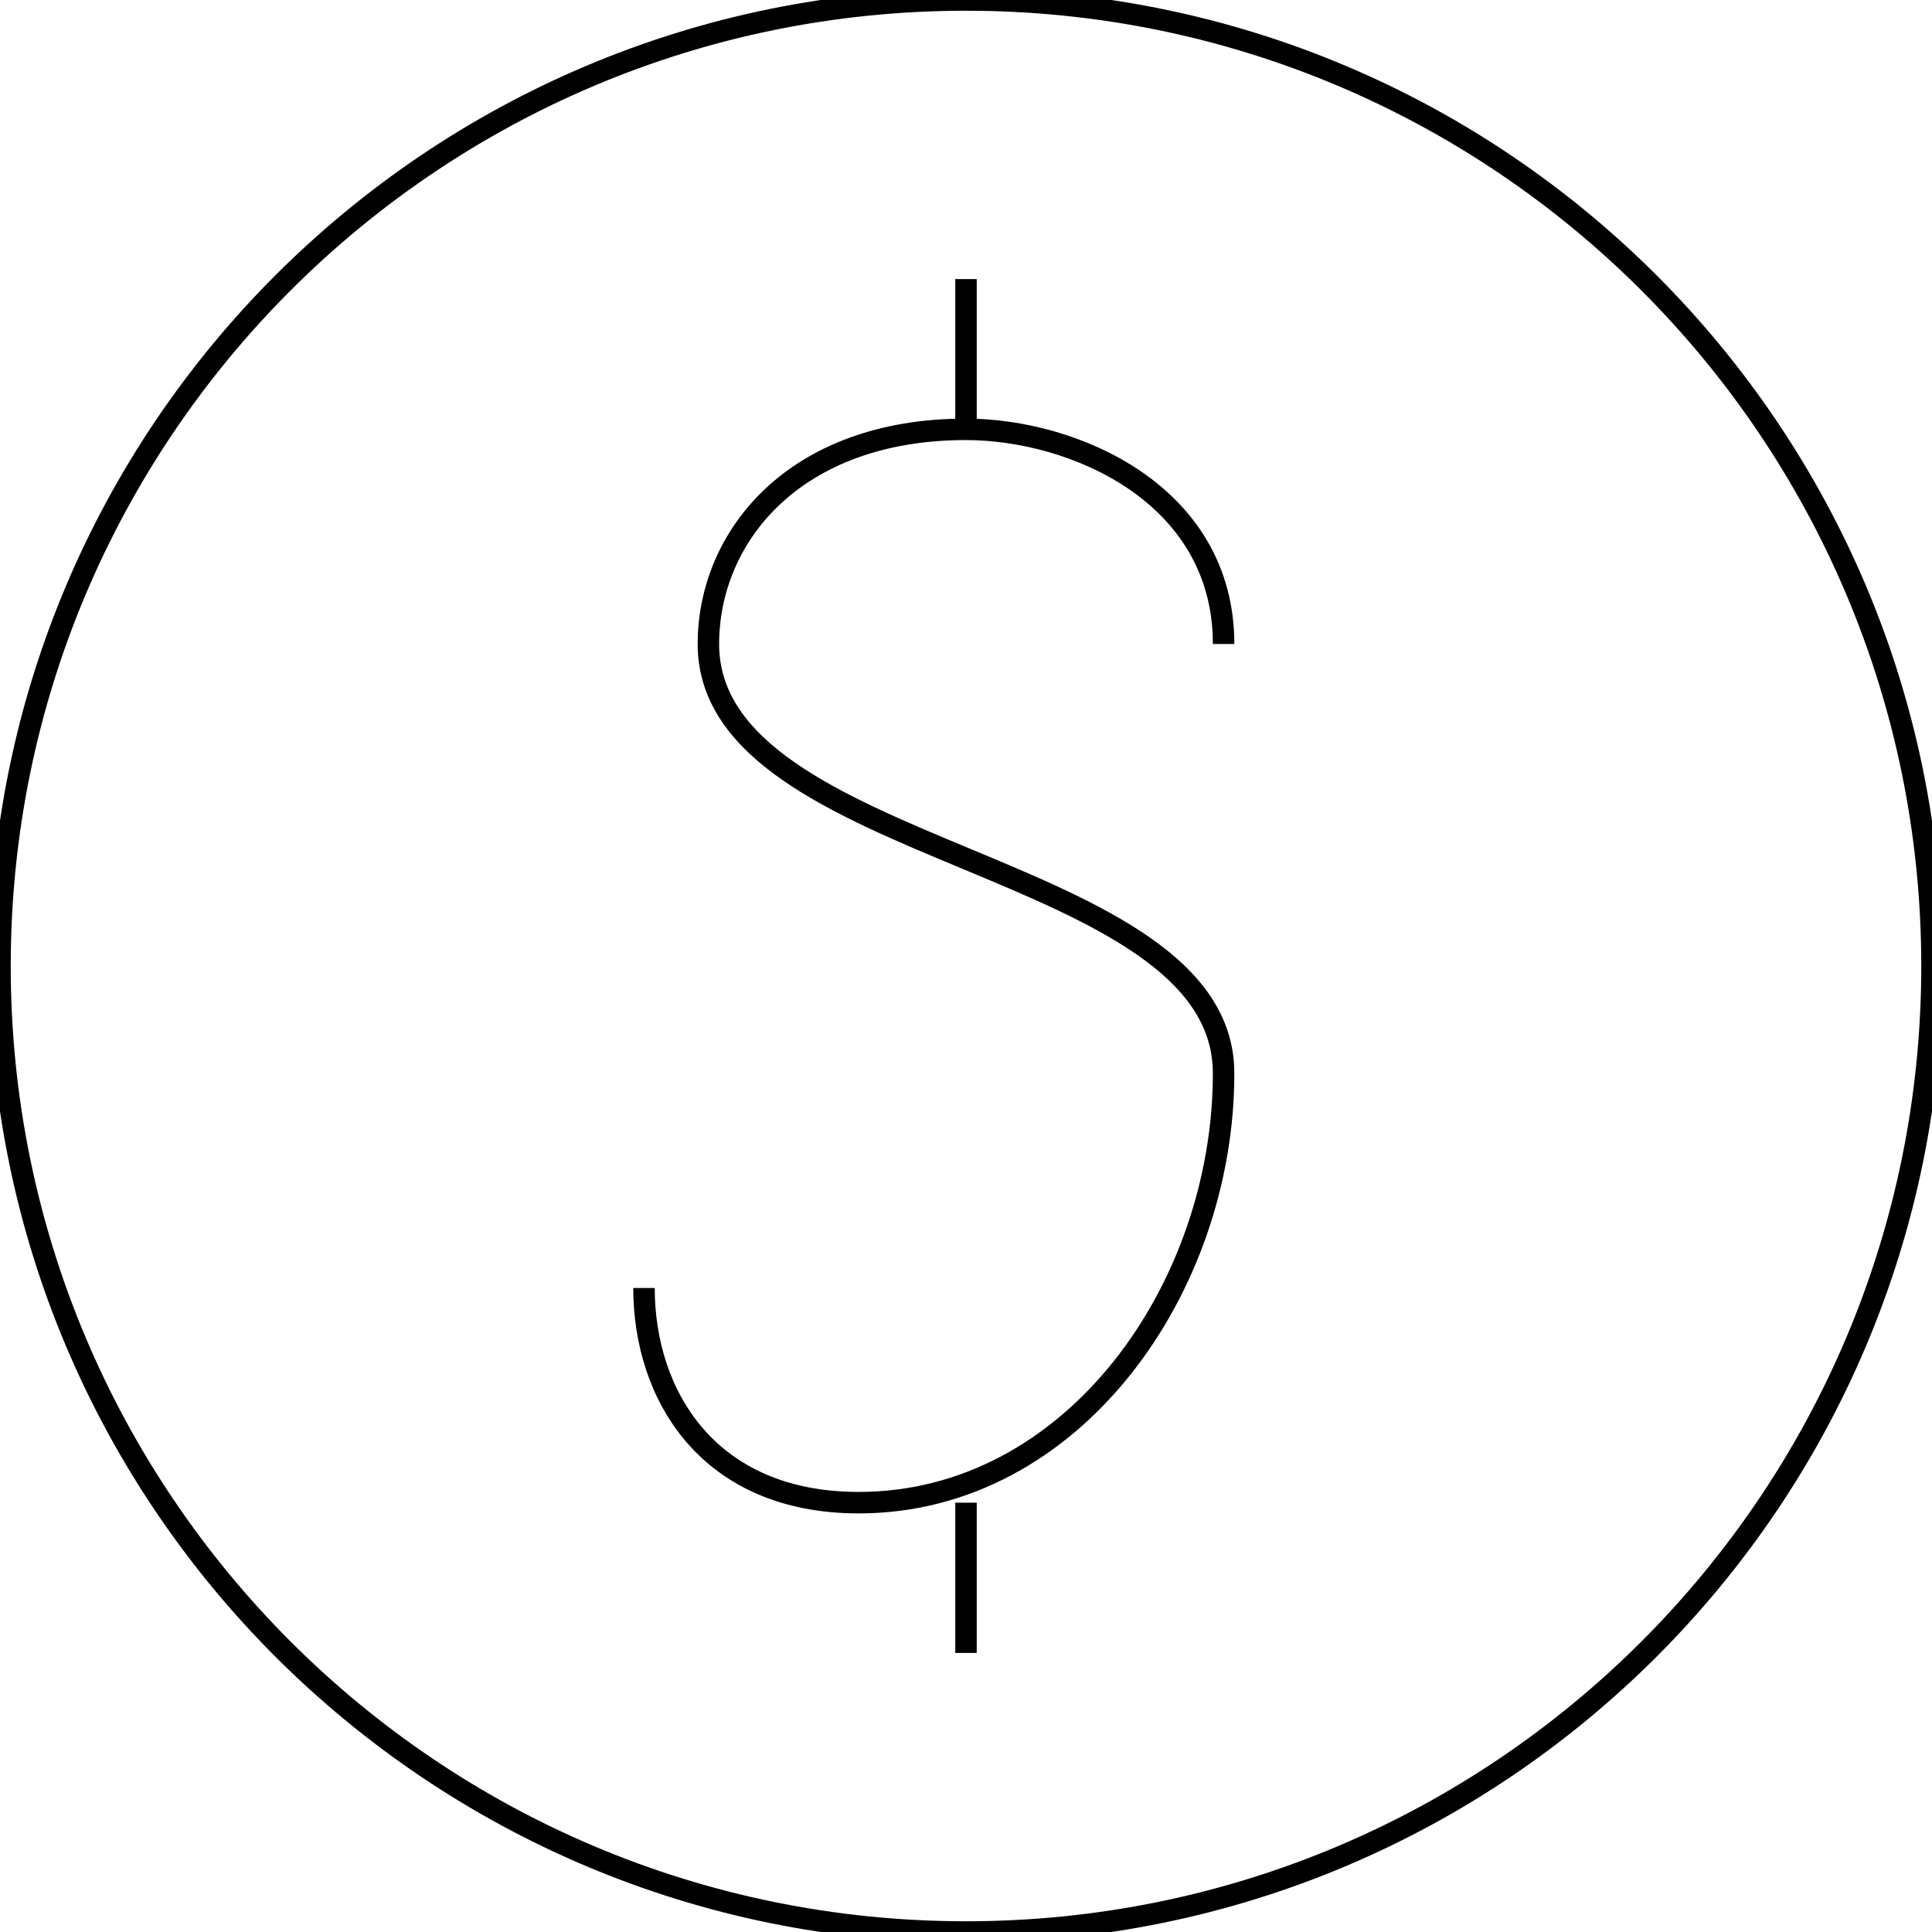
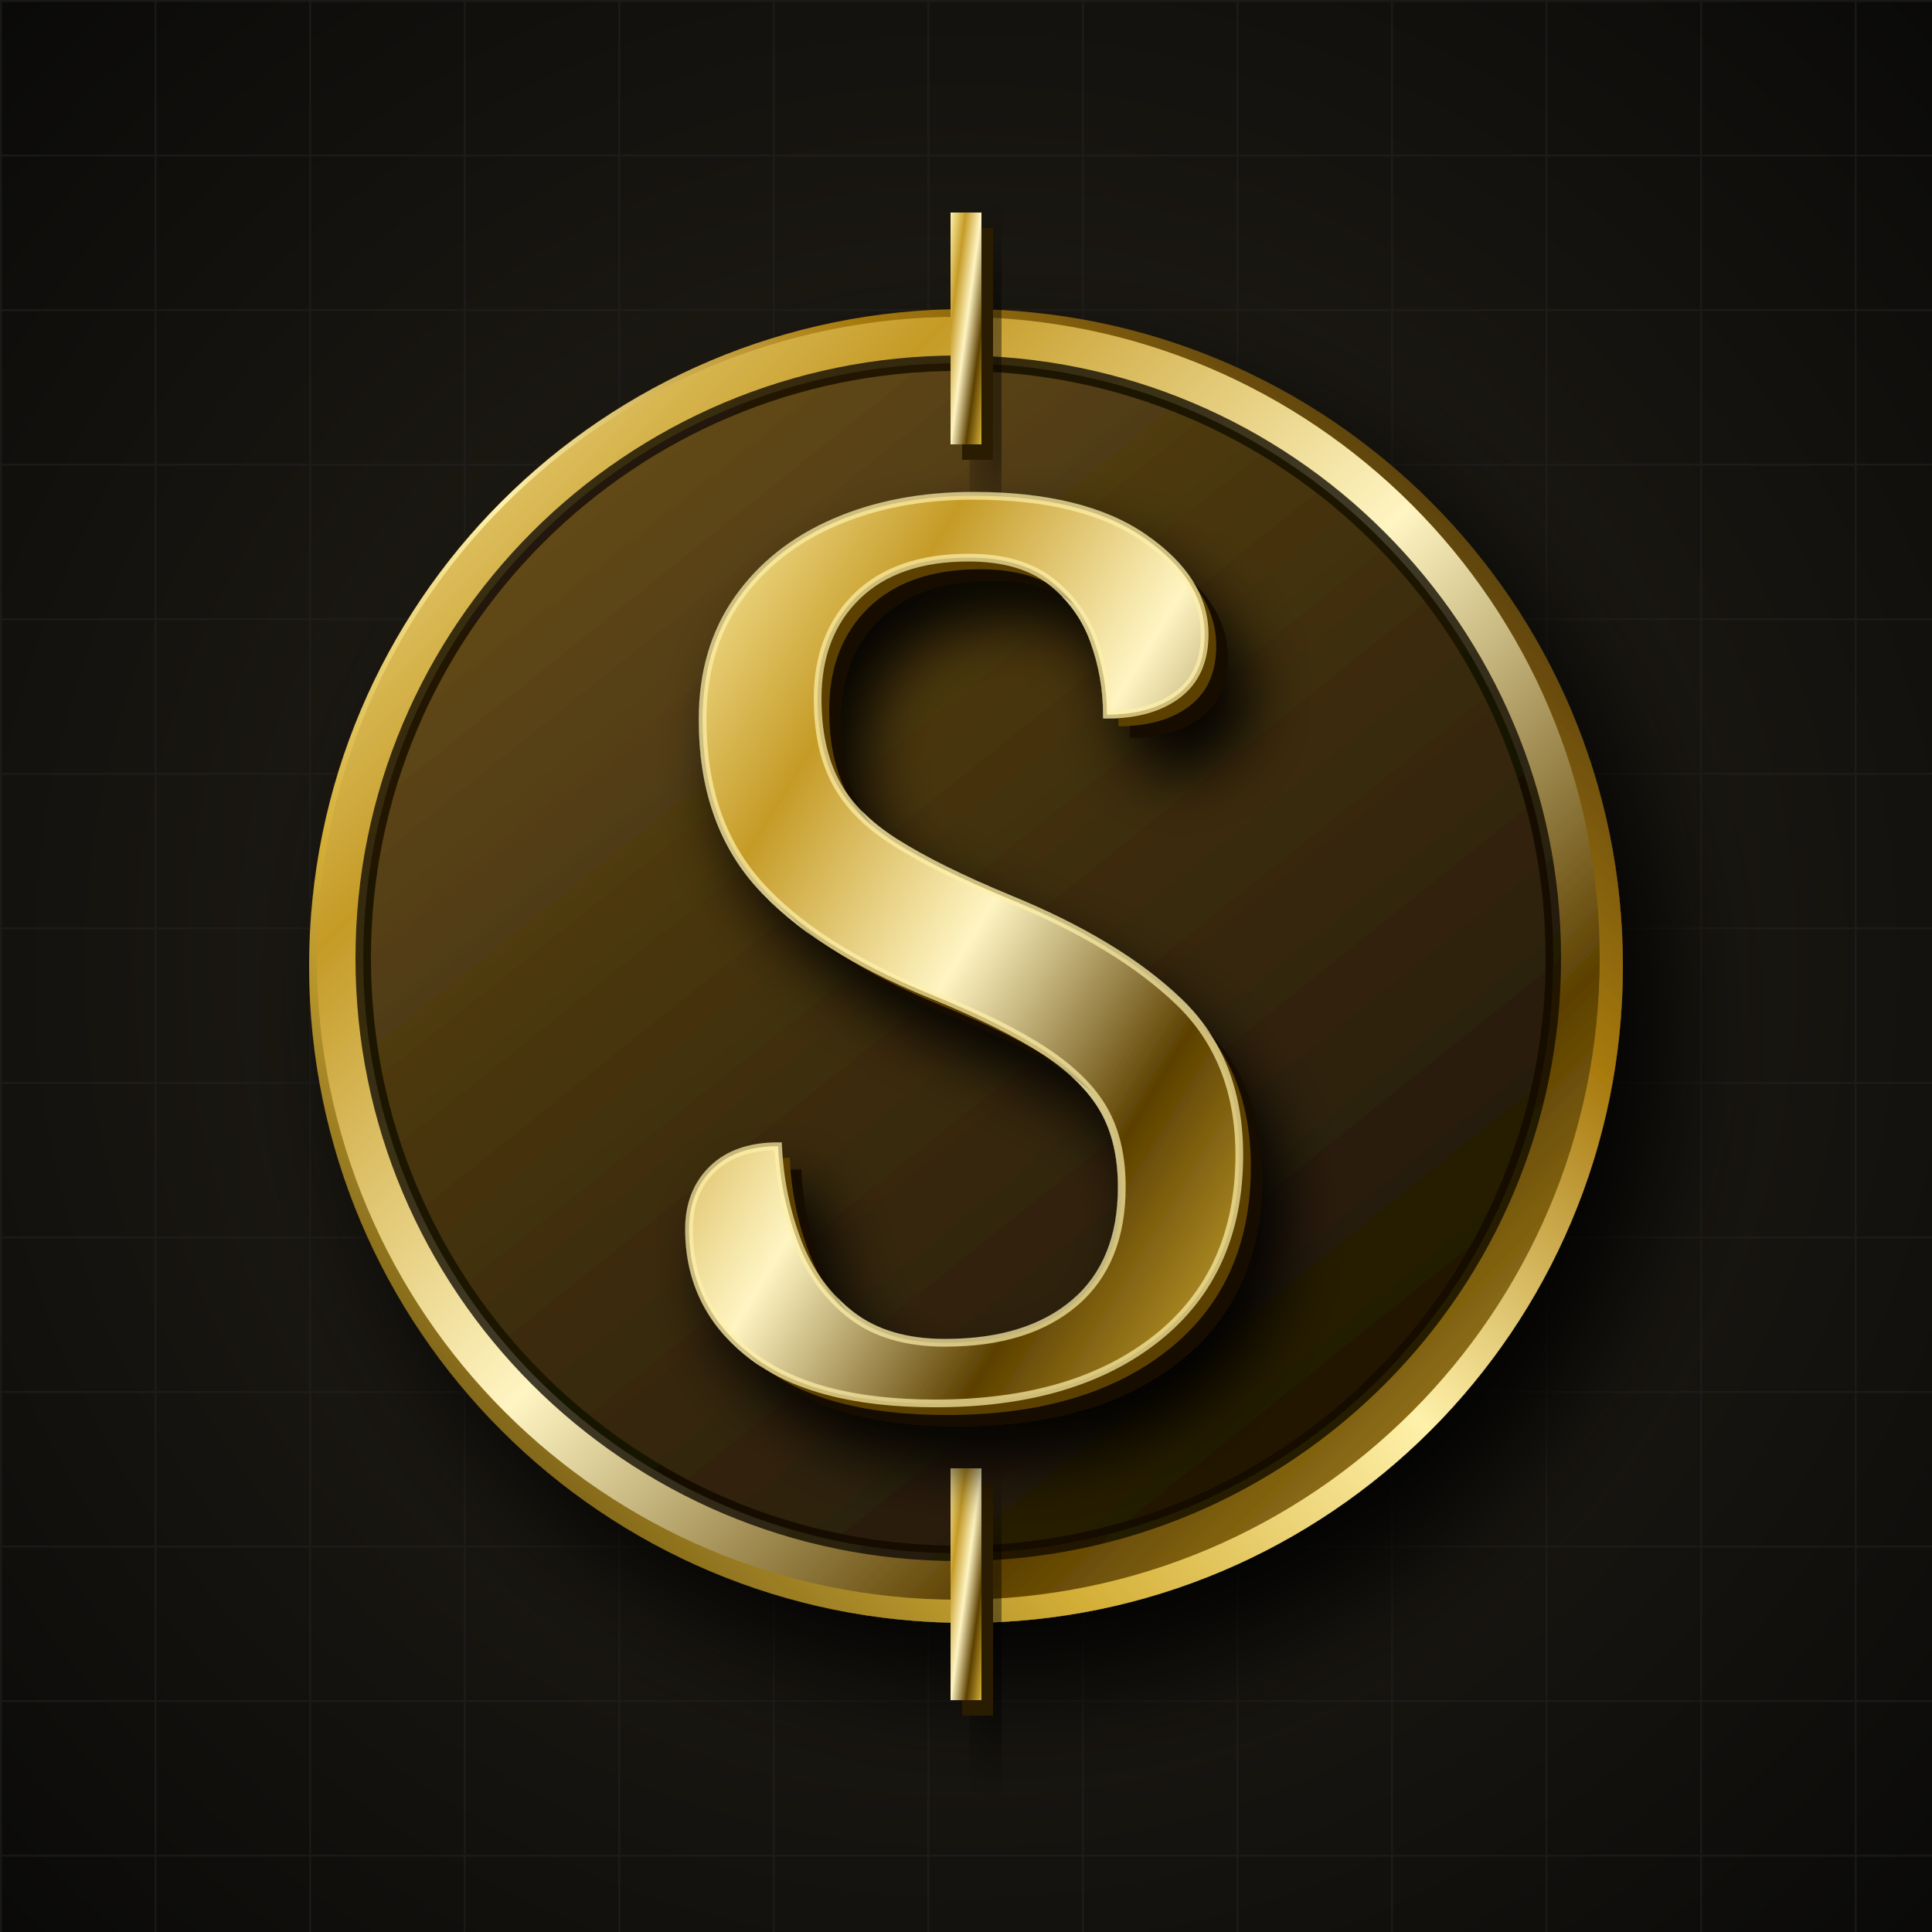
- <svg xmlns="http://www.w3.org/2000/svg" viewBox="15 15 90 90" fill="none">
+ <svg xmlns="http://www.w3.org/2000/svg" viewBox="0 0 500 500" width="100%" height="100%">
  <defs>
-     <linearGradient id="suitoGold" x1="0%" y1="0%" x2="100%" y2="100%">
-       <stop offset="0%" stopColor="#D4AF37" />
-       <stop offset="50%" stopColor="#F9E498" />
-       <stop offset="100%" stopColor="#B8860B" />
+     <radialGradient id="bg-grad" cx="50%" cy="50%" r="75%" fx="50%" fy="50%">
+       <stop offset="0%" stop-color="#2a251a" />
+       <stop offset="100%" stop-color="#080808" />
+     </radialGradient>
+     <pattern id="grid-pattern" width="40" height="40" patternUnits="userSpaceOnUse">
+       <path d="M 40 0 L 0 0 0 40" fill="none" stroke="#222222" stroke-width="1" opacity="0.6" />
+     </pattern>
+     <linearGradient id="gold-bright" x1="0%" y1="0%" x2="100%" y2="100%">
+       <stop offset="0%" stop-color="#FFF1AA" />
+       <stop offset="25%" stop-color="#C59B27" />
+       <stop offset="50%" stop-color="#FFF5C3" />
+       <stop offset="75%" stop-color="#5C4000" />
+       <stop offset="100%" stop-color="#D4AF37" />
    </linearGradient>
+     <linearGradient id="gold-rim-dark" x1="0%" y1="100%" x2="100%" y2="0%">
+       <stop offset="0%" stop-color="#3A2800" />
+       <stop offset="30%" stop-color="#D4AF37" />
+       <stop offset="50%" stop-color="#FFF1AA" />
+       <stop offset="70%" stop-color="#AA7C11" />
+       <stop offset="100%" stop-color="#1a1100" />
+     </linearGradient>
+     <linearGradient id="bronze-surface" x1="10%" y1="0%" x2="90%" y2="100%">
+       <stop offset="0%" stop-color="#6b501a" />
+       <stop offset="50%" stop-color="#3d2d0c" />
+       <stop offset="100%" stop-color="#1A1203" />
+     </linearGradient>
+     <filter id="shadow-main" x="-20%" y="-20%" width="150%" height="150%">
+       <feDropShadow dx="12" dy="16" stdDeviation="14" flood-color="#000" flood-opacity="0.9" />
+     </filter>
+     <filter id="shadow-inner" x="-10%" y="-10%" width="130%" height="130%">
+       <feDropShadow dx="6" dy="10" stdDeviation="8" flood-color="#000" flood-opacity="0.95" />
+     </filter>
  </defs>
-   <circle cx="60" cy="60" r="45" stroke="url(#suitoGold)" strokeWidth="4" />
-   <path d="M60 28V35M60 85V92M72 45C72 38 65 35 60 35C52 35 48 40 48 45C48 55 72 55 72 65C72 75 65 85 55 85C48 85 45 80 45 75" stroke="url(#suitoGold)" strokeWidth="6" strokeLinecap="round" />
+   <rect width="500" height="500" fill="url(#bg-grad)" />
+   <rect width="500" height="500" fill="url(#grid-pattern)" />
+   <g id="emblem" filter="url(#shadow-main)">
+     <circle cx="250" cy="250" r="170" fill="url(#gold-rim-dark)" />
+     <circle cx="248" cy="248" r="166" fill="url(#gold-bright)" />
+     <circle cx="248" cy="248" r="154" fill="url(#bronze-surface)" />
+     <circle cx="248" cy="248" r="154" fill="none" stroke="#110c02" stroke-width="4" opacity="0.8" />
+   </g>
+   <g id="dollar-strokes" filter="url(#shadow-inner)">
+     <rect x="246" y="55" width="8" height="60" fill="#2a1d00" transform="translate(3, 4)" />
+     <rect x="246" y="55" width="8" height="60" fill="url(#gold-bright)" />
+     <rect x="246" y="380" width="8" height="60" fill="#2a1d00" transform="translate(3, 4)" />
+     <rect x="246" y="380" width="8" height="60" fill="url(#gold-bright)" />
+   </g>
+   <g id="logotype" filter="url(#shadow-inner)">
+     <text x="250" y="360" font-family="Georgia, serif" font-size="320" text-anchor="middle" fill="#150e00" transform="translate(6, 6)">S</text>
+     <text x="250" y="360" font-family="Georgia, serif" font-size="320" text-anchor="middle" fill="#5C4000" transform="translate(3, 3)">S</text>
+     <text x="250" y="360" font-family="Georgia, serif" font-size="320" text-anchor="middle" fill="url(#gold-bright)">S</text>
+     <text x="250" y="360" font-family="Georgia, serif" font-size="320" text-anchor="middle" fill="none" stroke="#FFF1AA" stroke-width="2" opacity="0.7">S</text>
+   </g>
</svg>
